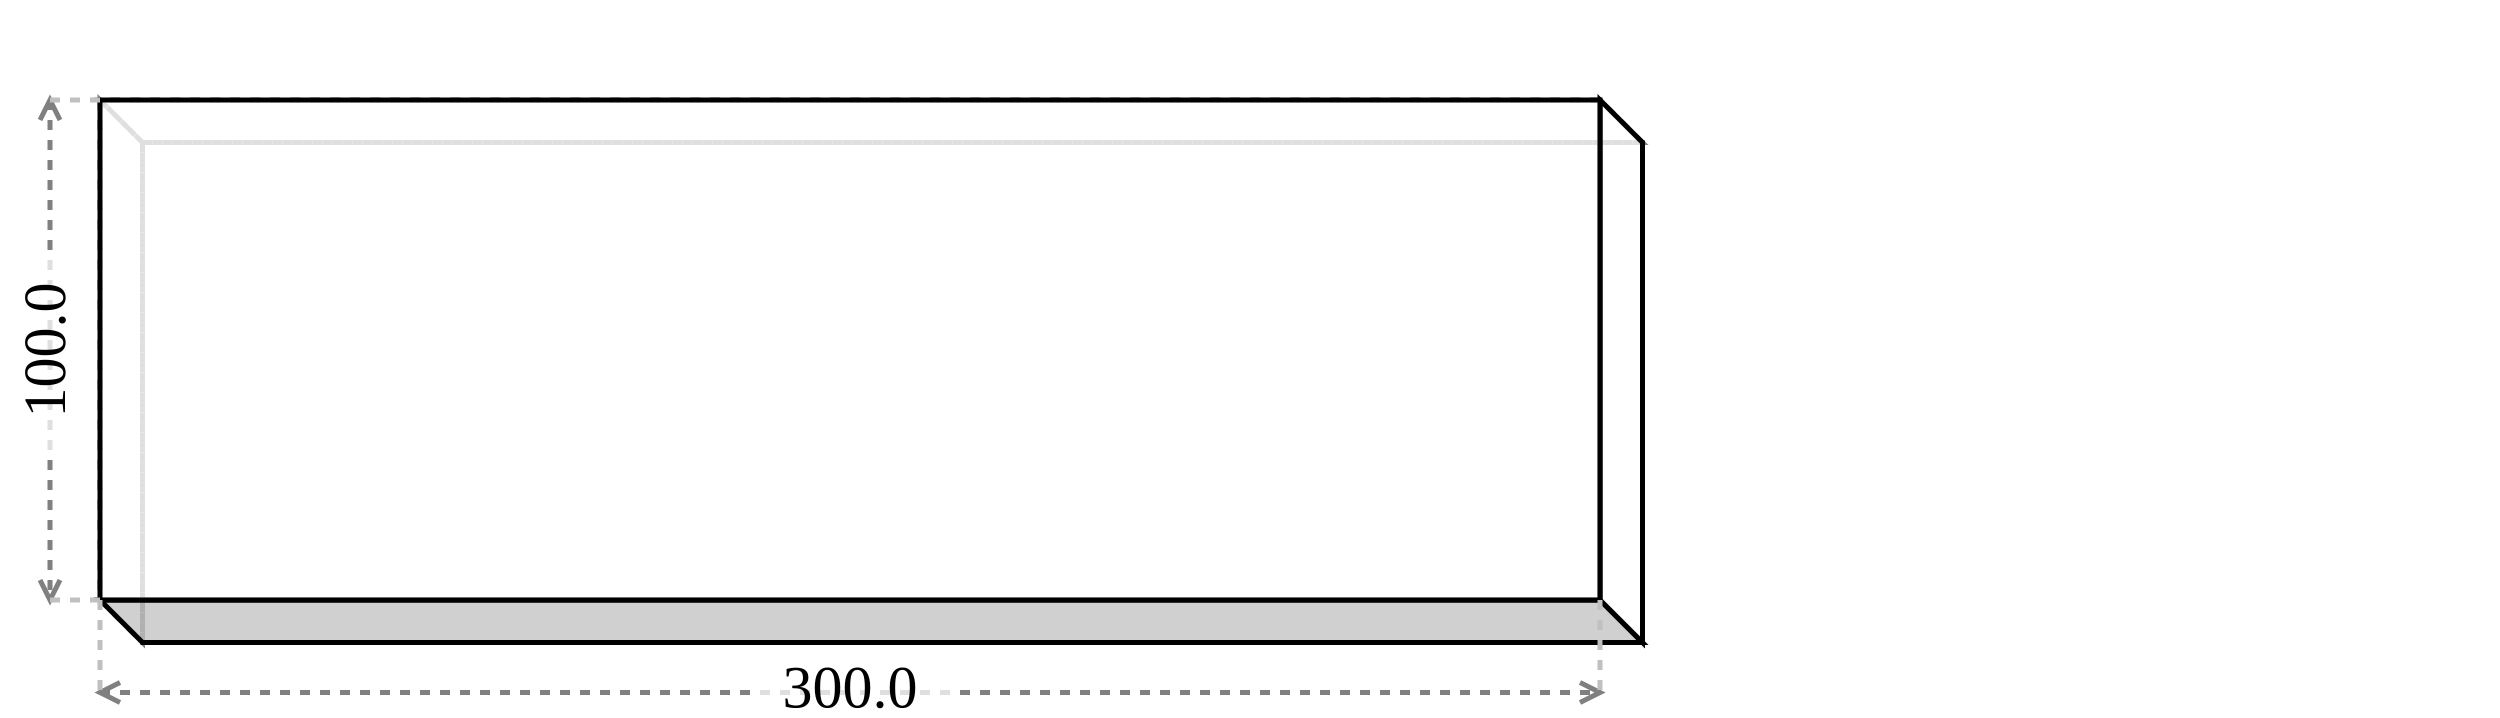
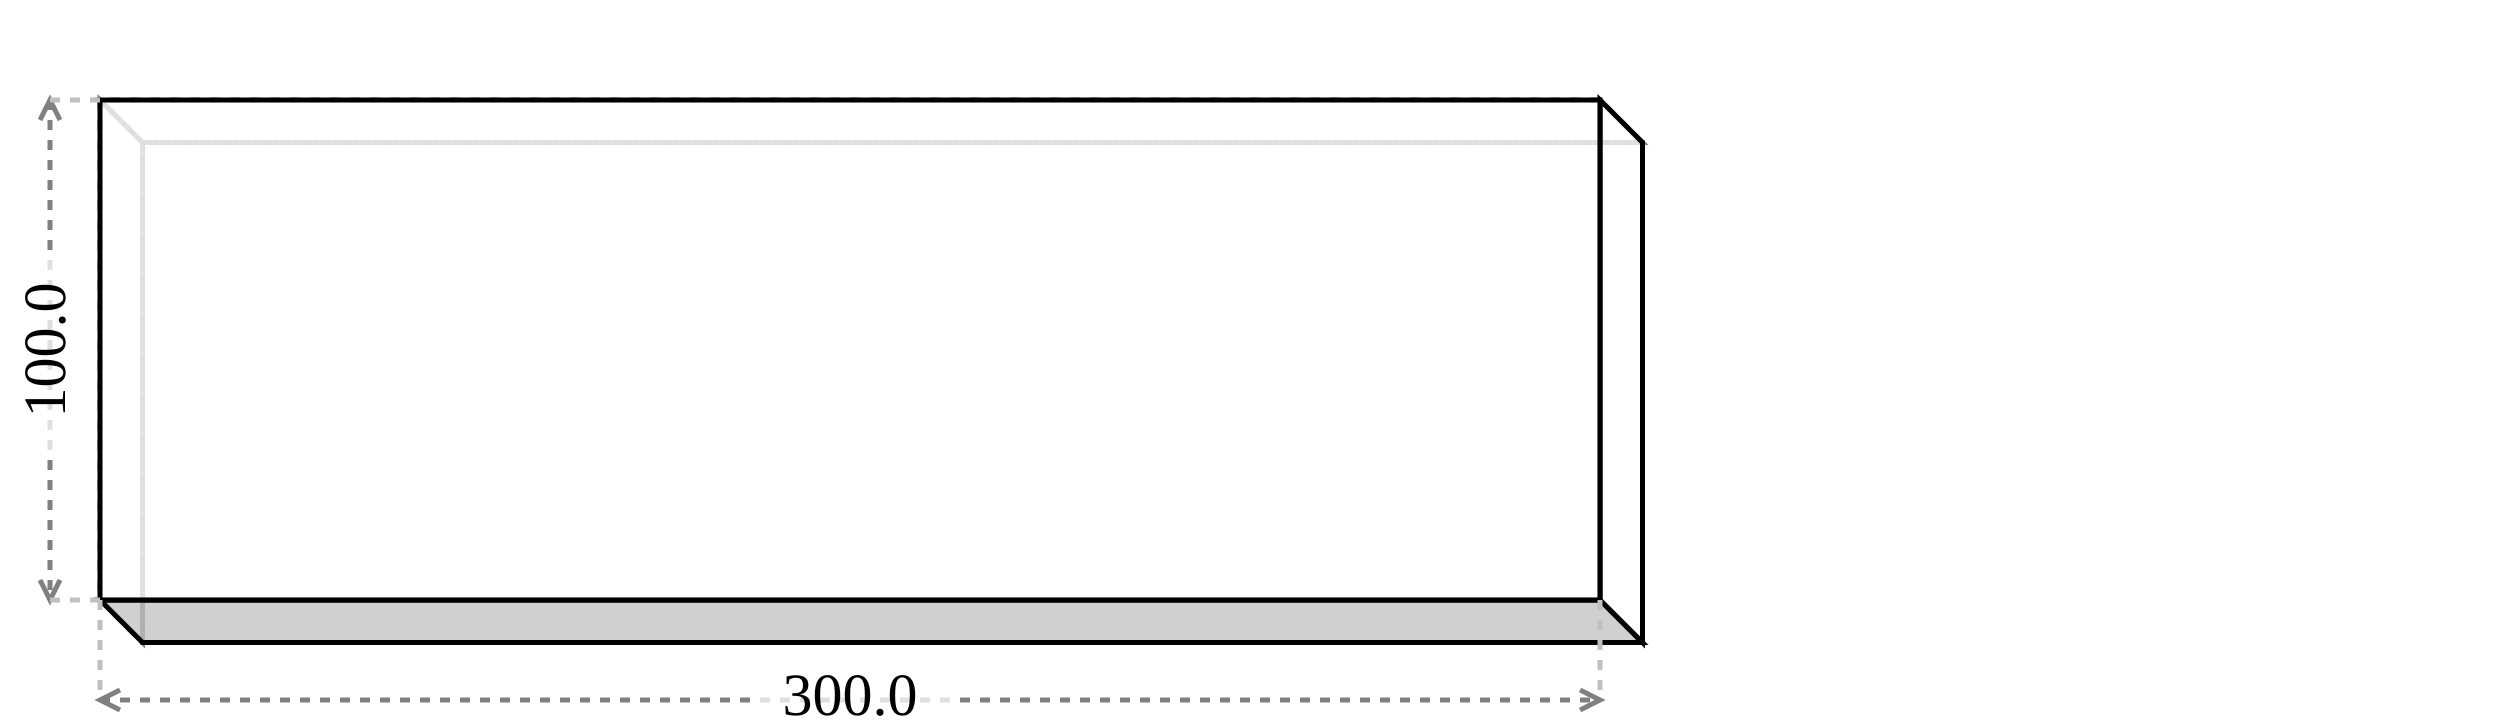
- <svg xmlns="http://www.w3.org/2000/svg" width="1000" viewBox="0.0 0.0 500.0 143.5">
+ <svg xmlns="http://www.w3.org/2000/svg" width="1000" viewBox="0.0 0.0 500.0 145.0">
  <polygon fill="none" stroke-width="1" stroke-dasharray="2" stroke="gray" points="28.5,28.5 28.5,128.5 328.5,128.5 328.5,28.5" />
  <polygon fill="none" stroke-width="1" stroke-dasharray="2" stroke="gray" points="20.0,20.0 20.0,120.0 28.5,128.5 28.5,28.5" />
  <polygon fill="none" stroke-width="1" stroke-dasharray="2" stroke="gray" points="28.5,28.5 328.5,28.5 320.0,20.0 20.0,20.0" />
  <polygon fill="rgba(192,192,192,0.75)" stroke-width="1" stroke-dasharray="" stroke="black" points="20.0,120.0 320.0,120.0 328.5,128.5 28.5,128.5" />
  <polygon fill="rgba(255,255,255,0.75)" stroke-width="1" stroke-dasharray="" stroke="black" points="328.5,28.5 328.5,128.5 320.0,120.0 320.0,20.0" />
  <polygon fill="rgba(255,255,255,0.75)" stroke-width="1" stroke-dasharray="" stroke="black" points="20.0,20.0 320.0,20.0 320.0,120.0 20.0,120.0" />
-   <polyline fill="none" stroke-width="1" stroke-dasharray="2" stroke="gray" points="20.0,138.5 320.0,138.5" />
-   <polyline fill="none" stroke-width="1" stroke-dasharray="" stroke="gray" points="24.0,136.5 20.0,138.5 24.0,140.5" />
-   <polyline fill="none" stroke-width="1" stroke-dasharray="" stroke="gray" points="316.0,136.5 320.0,138.5 316.0,140.5" />
-   <polyline fill="none" stroke-width="1" stroke-dasharray="2" stroke="silver" points="320.0,120.0 320.0,138.5" />
-   <polyline fill="none" stroke-width="1" stroke-dasharray="2" stroke="silver" points="20.0,120.0 20.0,138.5" />
-   <rect x="150.0" y="133.485" width="40" height="10" style="fill: rgba(255,255,255,0.75); stroke: none; stroke-width: 1;" />
-   <text style="font-size:12px" text-anchor="middle" x="170.0" y="141.485" fill="black">300.0</text>
+   <polyline fill="none" stroke-width="1" stroke-dasharray="2" stroke="gray" points="20.0,140.0 320.0,140.0" />
+   <polyline fill="none" stroke-width="1" stroke-dasharray="" stroke="gray" points="24.0,138.0 20.0,140.0 24.0,142.0" />
+   <polyline fill="none" stroke-width="1" stroke-dasharray="" stroke="gray" points="316.0,138.0 320.0,140.0 316.0,142.0" />
+   <polyline fill="none" stroke-width="1" stroke-dasharray="2" stroke="silver" points="320.0,120.0 320.0,140.0" />
+   <polyline fill="none" stroke-width="1" stroke-dasharray="2" stroke="silver" points="20.0,120.0 20.0,140.0" />
+   <rect x="150.0" y="135.0" width="40" height="10" style="fill: rgba(255,255,255,0.75); stroke: none; stroke-width: 1;" />
+   <text style="font-size:12px" text-anchor="middle" x="170.0" y="143.0" fill="black">300.0</text>
  <polyline fill="none" stroke-width="1" stroke-dasharray="2" stroke="gray" points="10.0,20.0 10.0,120.0" />
  <polyline fill="none" stroke-width="1" stroke-dasharray="" stroke="gray" points="8.0,24.0 10.0,20.0 12.0,24.0" />
  <polyline fill="none" stroke-width="1" stroke-dasharray="" stroke="gray" points="8.0,116.0 10.0,120.0 12.0,116.0" />
  <polyline fill="none" stroke-width="1" stroke-dasharray="2" stroke="silver" points="20.0,120.0 10.0,120.0" />
  <polyline fill="none" stroke-width="1" stroke-dasharray="2" stroke="silver" points="20.0,20.0 10.0,20.0" />
  <rect x="5.0" y="50.0" width="10" height="40" style="fill: rgba(255,255,255,0.75); stroke: none; stroke-width: 1;" />
  <text style="font-size:12px" text-anchor="middle" x="0" y="0" fill="black" transform="translate(13.0 70.0) rotate(-90)">100.0</text>
</svg>
